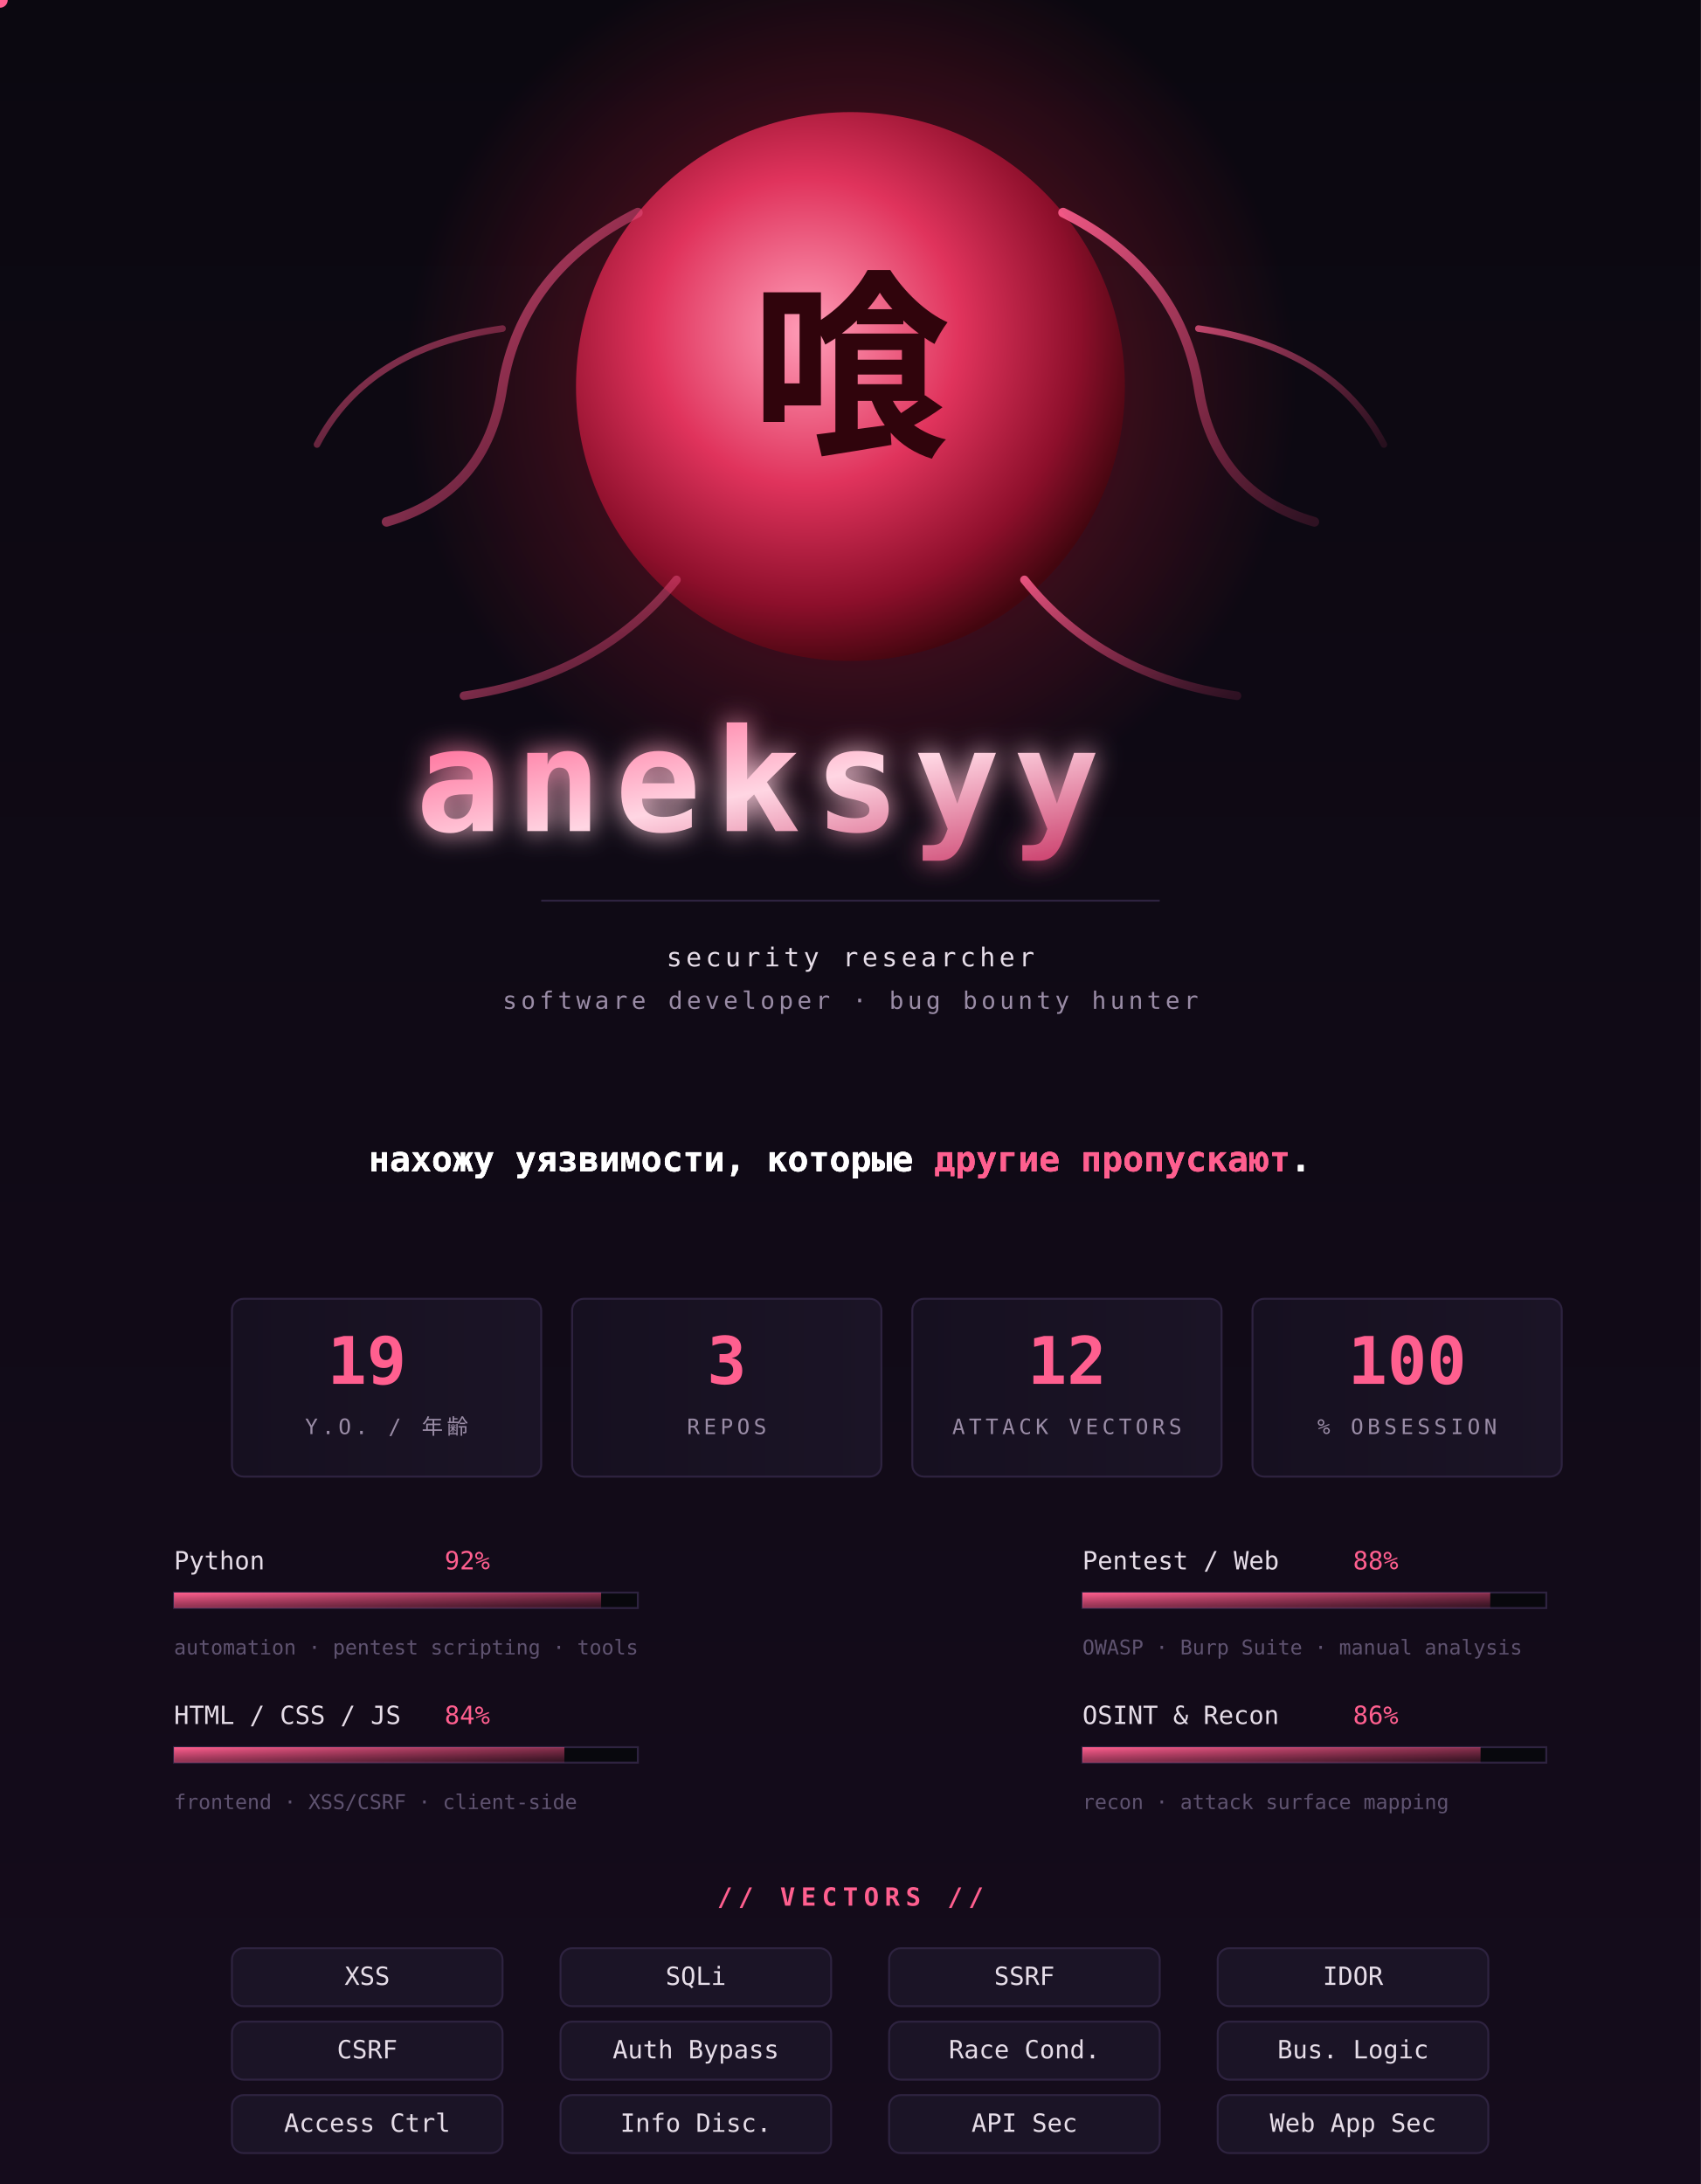
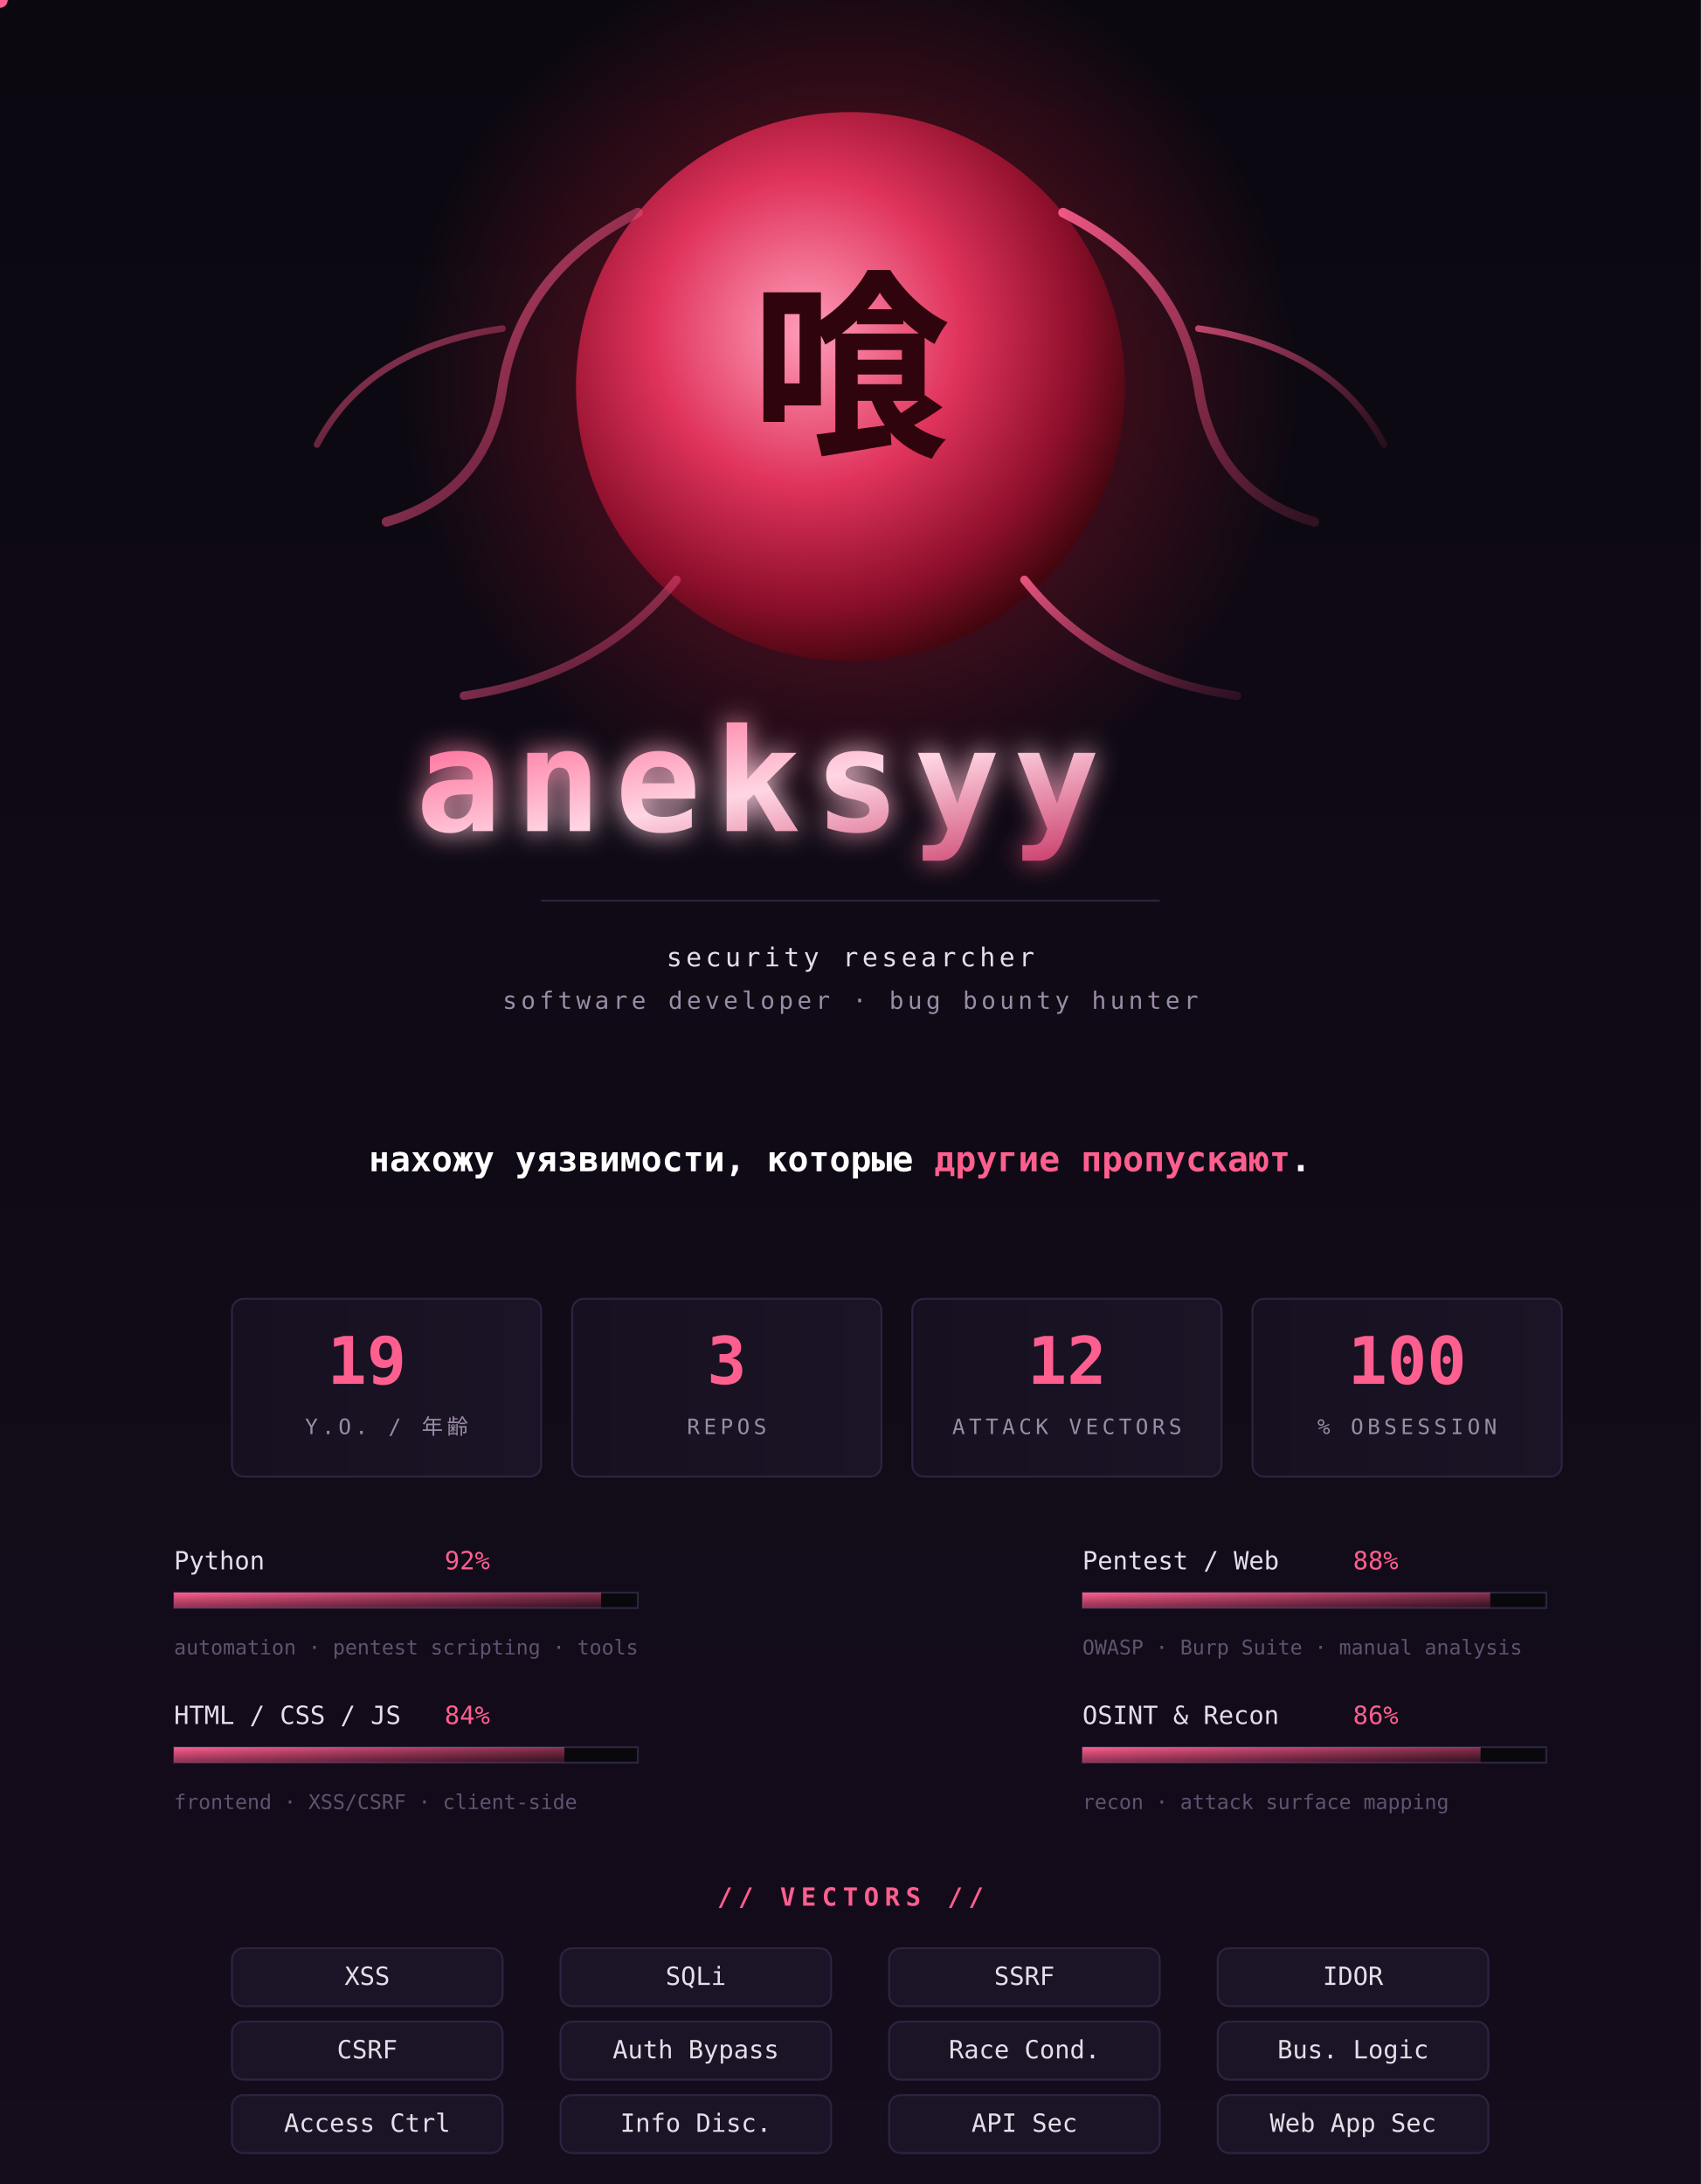
<svg xmlns="http://www.w3.org/2000/svg" width="880" height="1130" viewBox="0 0 880 1130" font-family="JetBrains Mono, Consolas, monospace">
  <defs>
    <radialGradient id="moon" cx="0.42" cy="0.4" r="0.62">
      <stop offset="0" stop-color="#ff9db8" />
      <stop offset="0.45" stop-color="#e0335c" />
      <stop offset="0.8" stop-color="#8d0f2b" />
      <stop offset="1" stop-color="#43060f" />
    </radialGradient>
    <radialGradient id="moonGlow" cx="0.5" cy="0.5" r="0.5">
      <stop offset="0" stop-color="#ff1f3d" stop-opacity="0.45" />
      <stop offset="1" stop-color="#ff1f3d" stop-opacity="0" />
    </radialGradient>
    <linearGradient id="bg" x1="0" y1="0" x2="0" y2="1">
      <stop offset="0" stop-color="#0b0810" />
      <stop offset="1" stop-color="#150c1c" />
    </linearGradient>
    <linearGradient id="kaku" x1="0" y1="0" x2="1" y2="1">
      <stop offset="0" stop-color="#ff5f8f" />
      <stop offset="1" stop-color="#c93a68" stop-opacity="0.2" />
    </linearGradient>
    <linearGradient id="card" x1="0" y1="0" x2="1" y2="0">
      <stop offset="0" stop-color="#161020" />
      <stop offset="1" stop-color="#1b1426" />
    </linearGradient>
  </defs>
  <rect width="880" height="1130" fill="url(#bg)" />
  <circle cx="440" cy="200" r="230" fill="url(#moonGlow)">
    <animate attributeName="r" values="222;244;222" dur="7s" repeatCount="indefinite" />
  </circle>
  <circle cx="440" cy="200" r="142" fill="url(#moon)">
    <animate attributeName="r" values="140;145;140" dur="7s" repeatCount="indefinite" />
    <animate attributeName="opacity" values="0.92;1;0.92" dur="7s" repeatCount="indefinite" />
  </circle>
  <text x="440" y="228" fill="#30040c" font-size="104" font-weight="900" text-anchor="middle" font-family="'Noto Sans JP',sans-serif">喰</text>
  <g fill="none" stroke="url(#kaku)" stroke-linecap="round">
    <path d="M 330 110 q -60 30 -70 90 q -8 55 -60 70" stroke-width="5" opacity="0.9">
      <animate attributeName="d" values="M 330 110 q -60 30 -70 90 q -8 55 -60 70;                 M 330 110 q -72 40 -78 96 q -4 60 -66 80;                 M 330 110 q -60 30 -70 90 q -8 55 -60 70" dur="4.4s" repeatCount="indefinite" />
    </path>
    <path d="M 260 170 q -70 10 -96 60" stroke-width="3.4" opacity="0.7">
      <animate attributeName="d" values="M 260 170 q -70 10 -96 60;                 M 260 170 q -80 -6 -104 50;                 M 260 170 q -70 10 -96 60" dur="3.8s" repeatCount="indefinite" />
    </path>
    <path d="M 550 110 q 60 30 70 90 q 8 55 60 70" stroke-width="5" opacity="0.9">
      <animate attributeName="d" values="M 550 110 q 60 30 70 90 q 8 55 60 70;                 M 550 110 q 72 40 78 96 q 4 60 66 80;                 M 550 110 q 60 30 70 90 q 8 55 60 70" dur="4.2s" repeatCount="indefinite" />
    </path>
    <path d="M 620 170 q 70 10 96 60" stroke-width="3.4" opacity="0.7">
      <animate attributeName="d" values="M 620 170 q 70 10 96 60;                 M 620 170 q 80 -6 104 50;                 M 620 170 q 70 10 96 60" dur="3.6s" repeatCount="indefinite" />
    </path>
    <path d="M 350 300 q -40 50 -110 60" stroke-width="4.4" opacity="0.85">
      <animate attributeName="d" values="M 350 300 q -40 50 -110 60;                 M 350 300 q -52 58 -122 66;                 M 350 300 q -40 50 -110 60" dur="4s" repeatCount="indefinite" />
    </path>
    <path d="M 530 300 q 40 50 110 60" stroke-width="4.4" opacity="0.85">
      <animate attributeName="d" values="M 530 300 q 40 50 110 60;                 M 530 300 q 52 58 122 66;                 M 530 300 q 40 50 110 60" dur="4.1s" repeatCount="indefinite" />
    </path>
  </g>
  <circle r="4" fill="#ff5f8f">
    <animate attributeName="cx" values="290;258;238" dur="3s" repeatCount="indefinite" />
    <animate attributeName="cy" values="262;276;292" dur="3s" repeatCount="indefinite" />
    <animate attributeName="opacity" values="0;0.9;0" dur="3s" repeatCount="indefinite" />
  </circle>
  <circle r="3.4" fill="#ff5f8f">
    <animate attributeName="cx" values="590;622;642" dur="2.6s" repeatCount="indefinite" />
    <animate attributeName="cy" values="262;276;292" dur="2.6s" repeatCount="indefinite" />
    <animate attributeName="opacity" values="0;0.9;0" dur="2.6s" repeatCount="indefinite" />
  </circle>
  <defs>
    <linearGradient id="nickGrad" x1="0" y1="0" x2="1" y2="1">
      <stop offset="0" stop-color="#ff5f8f">
        <animate attributeName="stop-color" values="#ff5f8f;#ff9db8;#c93a68;#ff5f8f" dur="5s" repeatCount="indefinite" />
      </stop>
      <stop offset="0.5" stop-color="#ffd6e3">
        <animate attributeName="stop-color" values="#ffd6e3;#ffffff;#ff5f8f;#ffd6e3" dur="5s" repeatCount="indefinite" />
      </stop>
      <stop offset="1" stop-color="#c93a68">
        <animate attributeName="stop-color" values="#c93a68;#ff5f8f;#ffd6e3;#c93a68" dur="5s" repeatCount="indefinite" />
      </stop>
    </linearGradient>
    <filter id="nickGlow" x="-40%" y="-60%" width="180%" height="220%">
      <feGaussianBlur stdDeviation="7" result="b" />
      <feMerge>
        <feMergeNode in="b" />
        <feMergeNode in="SourceGraphic" />
      </feMerge>
    </filter>
  </defs>
  <text x="440" y="430" fill="url(#nickGrad)" font-size="74" font-weight="900" text-anchor="middle" letter-spacing="7" filter="url(#nickGlow)">aneksyy
    <animate attributeName="opacity" values="1;1;0.3;1;1" keyTimes="0;0.88;0.93;0.97;1" dur="4.4s" repeatCount="indefinite" />
    <animateTransform attributeName="transform" type="translate" values="0 0;0 0;-5 0;0 0" keyTimes="0;0.88;0.93;0.97;1" dur="4.4s" repeatCount="indefinite" />
  </text>
  <line x1="280" y1="466" x2="600" y2="466" stroke="#2e2340" stroke-width="1" />
  <text x="440" y="500" fill="#e6dde8" font-size="13.5" text-anchor="middle" letter-spacing="2">security researcher</text>
  <text x="440" y="522" fill="#9a8ca6" font-size="12.5" text-anchor="middle" letter-spacing="2">software developer · bug bounty hunter</text>
  <g font-size="18" text-anchor="middle" font-weight="700">
    <text x="440" y="606" fill="#ffffff">нахожу уязвимости, которые
      <tspan fill="#ff5f8f">другие пропускают</tspan>.
-       <animate attributeName="opacity" values="1;1;0;0;1" keyTimes="0;0.42;0.5;0.95;1" dur="9s" repeatCount="indefinite" />
+       <animate attributeName="opacity" values="1;1;0;0;1;1" keyTimes="0;0.3;0.33;0.97;0.995;1" dur="9s" repeatCount="indefinite" />
    </text>
    <text x="440" y="606" fill="#ffffff" opacity="0">пишу код, который
      <tspan fill="#ff5f8f">сложно сломать</tspan>.
-       <animate attributeName="opacity" values="0;0;1;1;0" keyTimes="0;0.45;0.5;0.92;1" dur="9s" repeatCount="indefinite" />
+       <animate attributeName="opacity" values="0;0;1;1;0;0" keyTimes="0;0.33;0.36;0.63;0.66;1" dur="9s" repeatCount="indefinite" />
    </text>
    <text x="440" y="606" fill="#ffffff" opacity="0">breaking systems
      <tspan fill="#ff5f8f">to make them stronger</tspan>
-       <animate attributeName="opacity" values="0;0;1;1;0" keyTimes="0;0.93;0.96;0.99;1" dur="9s" repeatCount="indefinite" />
-     </text>
-   </g>
-   <g font-size="18" text-anchor="middle" font-weight="700">
-     <text x="440" y="606" fill="#ffffff">нахожу уязвимости, которые
-       <tspan fill="#ff5f8f">другие пропускают</tspan>.
-       <animate attributeName="opacity" values="1;1;0;0;1" keyTimes="0;0.42;0.5;0.95;1" dur="9s" repeatCount="indefinite" />
-     </text>
-     <text x="440" y="606" fill="#ffffff" opacity="0">пишу код, который
-       <tspan fill="#ff5f8f">сложно сломать</tspan>.
-       <animate attributeName="opacity" values="0;0;1;1;0" keyTimes="0;0.45;0.5;0.92;1" dur="9s" repeatCount="indefinite" />
-     </text>
-     <text x="440" y="606" fill="#ffffff" opacity="0">breaking systems
-       <tspan fill="#ff5f8f">to make them stronger</tspan>
-       <animate attributeName="opacity" values="0;0;1;1;0" keyTimes="0;0.93;0.96;0.99;1" dur="9s" repeatCount="indefinite" />
-     </text>
-   </g>
-   <g font-size="18" text-anchor="middle" font-weight="700">
-     <text x="440" y="606" fill="#ffffff">нахожу уязвимости, которые
-       <tspan fill="#ff5f8f">другие пропускают</tspan>.
-       <animate attributeName="opacity" values="1;1;0;0;1" keyTimes="0;0.42;0.5;0.95;1" dur="9s" repeatCount="indefinite" />
-     </text>
-     <text x="440" y="606" fill="#ffffff" opacity="0">пишу код, который
-       <tspan fill="#ff5f8f">сложно сломать</tspan>.
-       <animate attributeName="opacity" values="0;0;1;1;0" keyTimes="0;0.45;0.5;0.92;1" dur="9s" repeatCount="indefinite" />
-     </text>
-     <text x="440" y="606" fill="#ffffff" opacity="0">breaking systems
-       <tspan fill="#ff5f8f">to make them stronger</tspan>
-       <animate attributeName="opacity" values="0;0;1;1;0" keyTimes="0;0.93;0.96;0.99;1" dur="9s" repeatCount="indefinite" />
+       <animate attributeName="opacity" values="0;0;1;1;0;0" keyTimes="0;0.66;0.69;0.96;0.99;1" dur="9s" repeatCount="indefinite" />
    </text>
  </g>
  <g text-anchor="middle">
    <rect x="120" y="672" width="160" height="92" rx="6" fill="url(#card)" stroke="#2e2340" />
    <text x="200" y="716" fill="#ff5f8f" font-size="34" font-weight="900">19
      <animate attributeName="opacity" values="0.4;1;0.4" dur="5s" repeatCount="indefinite" />
    </text>
    <text x="200" y="742" fill="#9a8ca6" font-size="11" letter-spacing="2">Y.O. / 年齢</text>
    <rect x="296" y="672" width="160" height="92" rx="6" fill="url(#card)" stroke="#2e2340" />
    <text x="376" y="716" fill="#ff5f8f" font-size="34" font-weight="900">3</text>
    <text x="376" y="742" fill="#9a8ca6" font-size="11" letter-spacing="2">REPOS</text>
    <rect x="472" y="672" width="160" height="92" rx="6" fill="url(#card)" stroke="#2e2340" />
    <text x="552" y="716" fill="#ff5f8f" font-size="34" font-weight="900">12</text>
    <text x="552" y="742" fill="#9a8ca6" font-size="11" letter-spacing="2">ATTACK VECTORS</text>
    <rect x="648" y="672" width="160" height="92" rx="6" fill="url(#card)" stroke="#2e2340" />
    <text x="728" y="716" fill="#ff5f8f" font-size="34" font-weight="900">100</text>
    <text x="728" y="742" fill="#9a8ca6" font-size="11" letter-spacing="2">% OBSESSION</text>
  </g>
  <g font-size="13">
    <text x="90" y="812" fill="#e6dde8">Python</text>
    <text x="230" y="812" fill="#ff5f8f">92%</text>
    <rect x="90" y="824" width="240" height="8" fill="#08080d" stroke="#2e2340" />
    <rect x="90" y="824" width="221" height="8" fill="url(#kaku)">
      <animate attributeName="width" values="0;221;221" keyTimes="0;0.7;1" dur="4s" repeatCount="indefinite" />
    </rect>
    <text x="90" y="856" fill="#5f5370" font-size="10.5">automation · pentest scripting · tools</text>
    <text x="560" y="812" fill="#e6dde8">Pentest / Web</text>
    <text x="700" y="812" fill="#ff5f8f">88%</text>
    <rect x="560" y="824" width="240" height="8" fill="#08080d" stroke="#2e2340" />
    <rect x="560" y="824" width="211" height="8" fill="url(#kaku)">
      <animate attributeName="width" values="0;211;211" keyTimes="0;0.75;1" dur="4.4s" repeatCount="indefinite" />
    </rect>
    <text x="560" y="856" fill="#5f5370" font-size="10.5">OWASP · Burp Suite · manual analysis</text>
    <text x="90" y="892" fill="#e6dde8">HTML / CSS / JS</text>
    <text x="230" y="892" fill="#ff5f8f">84%</text>
    <rect x="90" y="904" width="240" height="8" fill="#08080d" stroke="#2e2340" />
    <rect x="90" y="904" width="202" height="8" fill="url(#kaku)">
      <animate attributeName="width" values="0;202;202" keyTimes="0;0.8;1" dur="4.8s" repeatCount="indefinite" />
    </rect>
    <text x="90" y="936" fill="#5f5370" font-size="10.5">frontend · XSS/CSRF · client-side</text>
    <text x="560" y="892" fill="#e6dde8">OSINT &amp; Recon</text>
    <text x="700" y="892" fill="#ff5f8f">86%</text>
    <rect x="560" y="904" width="240" height="8" fill="#08080d" stroke="#2e2340" />
    <rect x="560" y="904" width="206" height="8" fill="url(#kaku)">
      <animate attributeName="width" values="0;206;206" keyTimes="0;0.78;1" dur="5.2s" repeatCount="indefinite" />
    </rect>
    <text x="560" y="936" fill="#5f5370" font-size="10.5">recon · attack surface mapping</text>
  </g>
  <text x="440" y="986" fill="#ff5f8f" font-size="13" font-weight="700" text-anchor="middle" letter-spacing="3">// VECTORS //</text>
  <g font-size="13" fill="#e6dde8" text-anchor="middle">
    <rect x="120" y="1008" width="140" height="30" rx="6" fill="#1b1426" stroke="#2e2340" />
    <text x="190" y="1027">XSS</text>
    <rect x="290" y="1008" width="140" height="30" rx="6" fill="#1b1426" stroke="#2e2340" />
    <text x="360" y="1027">SQLi</text>
    <rect x="460" y="1008" width="140" height="30" rx="6" fill="#1b1426" stroke="#2e2340" />
    <text x="530" y="1027">SSRF</text>
    <rect x="630" y="1008" width="140" height="30" rx="6" fill="#1b1426" stroke="#2e2340" />
    <text x="700" y="1027">IDOR</text>
    <rect x="120" y="1046" width="140" height="30" rx="6" fill="#1b1426" stroke="#2e2340" />
    <text x="190" y="1065">CSRF</text>
    <rect x="290" y="1046" width="140" height="30" rx="6" fill="#1b1426" stroke="#2e2340" />
    <text x="360" y="1065">Auth Bypass</text>
    <rect x="460" y="1046" width="140" height="30" rx="6" fill="#1b1426" stroke="#2e2340" />
    <text x="530" y="1065">Race Cond.</text>
    <rect x="630" y="1046" width="140" height="30" rx="6" fill="#1b1426" stroke="#2e2340" />
    <text x="700" y="1065">Bus. Logic</text>
    <rect x="120" y="1084" width="140" height="30" rx="6" fill="#1b1426" stroke="#2e2340" />
    <text x="190" y="1103">Access Ctrl</text>
    <rect x="290" y="1084" width="140" height="30" rx="6" fill="#1b1426" stroke="#2e2340" />
    <text x="360" y="1103">Info Disc.</text>
    <rect x="460" y="1084" width="140" height="30" rx="6" fill="#1b1426" stroke="#2e2340" />
    <text x="530" y="1103">API Sec</text>
    <rect x="630" y="1084" width="140" height="30" rx="6" fill="#1b1426" stroke="#2e2340" />
    <text x="700" y="1103">Web App Sec</text>
    <rect x="120" y="1008" width="140" height="30" rx="6" fill="none" stroke="#ff5f8f" stroke-width="1.4" opacity="0">
      <animate attributeName="opacity" values="0.9;0;0;0;0" keyTimes="0;0.1;0.2;0.9;1" dur="4.8s" repeatCount="indefinite" />
    </rect>
    <rect x="290" y="1008" width="140" height="30" rx="6" fill="none" stroke="#ff5f8f" stroke-width="1.4" opacity="0">
      <animate attributeName="opacity" values="0;0.9;0;0;0" keyTimes="0;0.25;0.35;0.9;1" dur="4.8s" begin="0.4s" repeatCount="indefinite" />
    </rect>
    <rect x="460" y="1008" width="140" height="30" rx="6" fill="none" stroke="#ff5f8f" stroke-width="1.4" opacity="0">
      <animate attributeName="opacity" values="0;0.9;0;0;0" keyTimes="0;0.25;0.35;0.9;1" dur="4.8s" begin="0.8s" repeatCount="indefinite" />
    </rect>
    <rect x="630" y="1008" width="140" height="30" rx="6" fill="none" stroke="#ff5f8f" stroke-width="1.4" opacity="0">
      <animate attributeName="opacity" values="0;0.9;0;0;0" keyTimes="0;0.25;0.35;0.9;1" dur="4.8s" begin="1.2s" repeatCount="indefinite" />
    </rect>
    <rect x="120" y="1046" width="140" height="30" rx="6" fill="none" stroke="#ff5f8f" stroke-width="1.4" opacity="0">
      <animate attributeName="opacity" values="0;0.9;0;0;0" keyTimes="0;0.25;0.35;0.9;1" dur="4.8s" begin="1.6s" repeatCount="indefinite" />
    </rect>
    <rect x="290" y="1046" width="140" height="30" rx="6" fill="none" stroke="#ff5f8f" stroke-width="1.4" opacity="0">
      <animate attributeName="opacity" values="0;0.9;0;0;0" keyTimes="0;0.25;0.35;0.9;1" dur="4.8s" begin="2s" repeatCount="indefinite" />
    </rect>
    <rect x="460" y="1046" width="140" height="30" rx="6" fill="none" stroke="#ff5f8f" stroke-width="1.4" opacity="0">
      <animate attributeName="opacity" values="0;0.9;0;0;0" keyTimes="0;0.25;0.35;0.9;1" dur="4.8s" begin="2.4s" repeatCount="indefinite" />
    </rect>
    <rect x="630" y="1046" width="140" height="30" rx="6" fill="none" stroke="#ff5f8f" stroke-width="1.4" opacity="0">
      <animate attributeName="opacity" values="0;0.9;0;0;0" keyTimes="0;0.25;0.35;0.9;1" dur="4.8s" begin="2.8s" repeatCount="indefinite" />
    </rect>
    <rect x="120" y="1084" width="140" height="30" rx="6" fill="none" stroke="#ff5f8f" stroke-width="1.4" opacity="0">
      <animate attributeName="opacity" values="0;0.9;0;0;0" keyTimes="0;0.25;0.35;0.9;1" dur="4.8s" begin="3.2s" repeatCount="indefinite" />
    </rect>
    <rect x="290" y="1084" width="140" height="30" rx="6" fill="none" stroke="#ff5f8f" stroke-width="1.4" opacity="0">
      <animate attributeName="opacity" values="0;0.9;0;0;0" keyTimes="0;0.25;0.35;0.9;1" dur="4.8s" begin="3.6s" repeatCount="indefinite" />
    </rect>
    <rect x="460" y="1084" width="140" height="30" rx="6" fill="none" stroke="#ff5f8f" stroke-width="1.4" opacity="0">
      <animate attributeName="opacity" values="0;0.9;0;0;0" keyTimes="0;0.25;0.35;0.9;1" dur="4.8s" begin="4s" repeatCount="indefinite" />
    </rect>
    <rect x="630" y="1084" width="140" height="30" rx="6" fill="none" stroke="#ff5f8f" stroke-width="1.4" opacity="0">
      <animate attributeName="opacity" values="0;0.9;0;0;0" keyTimes="0;0.25;0.35;0.9;1" dur="4.8s" begin="4.4s" repeatCount="indefinite" />
    </rect>
  </g>
</svg>
